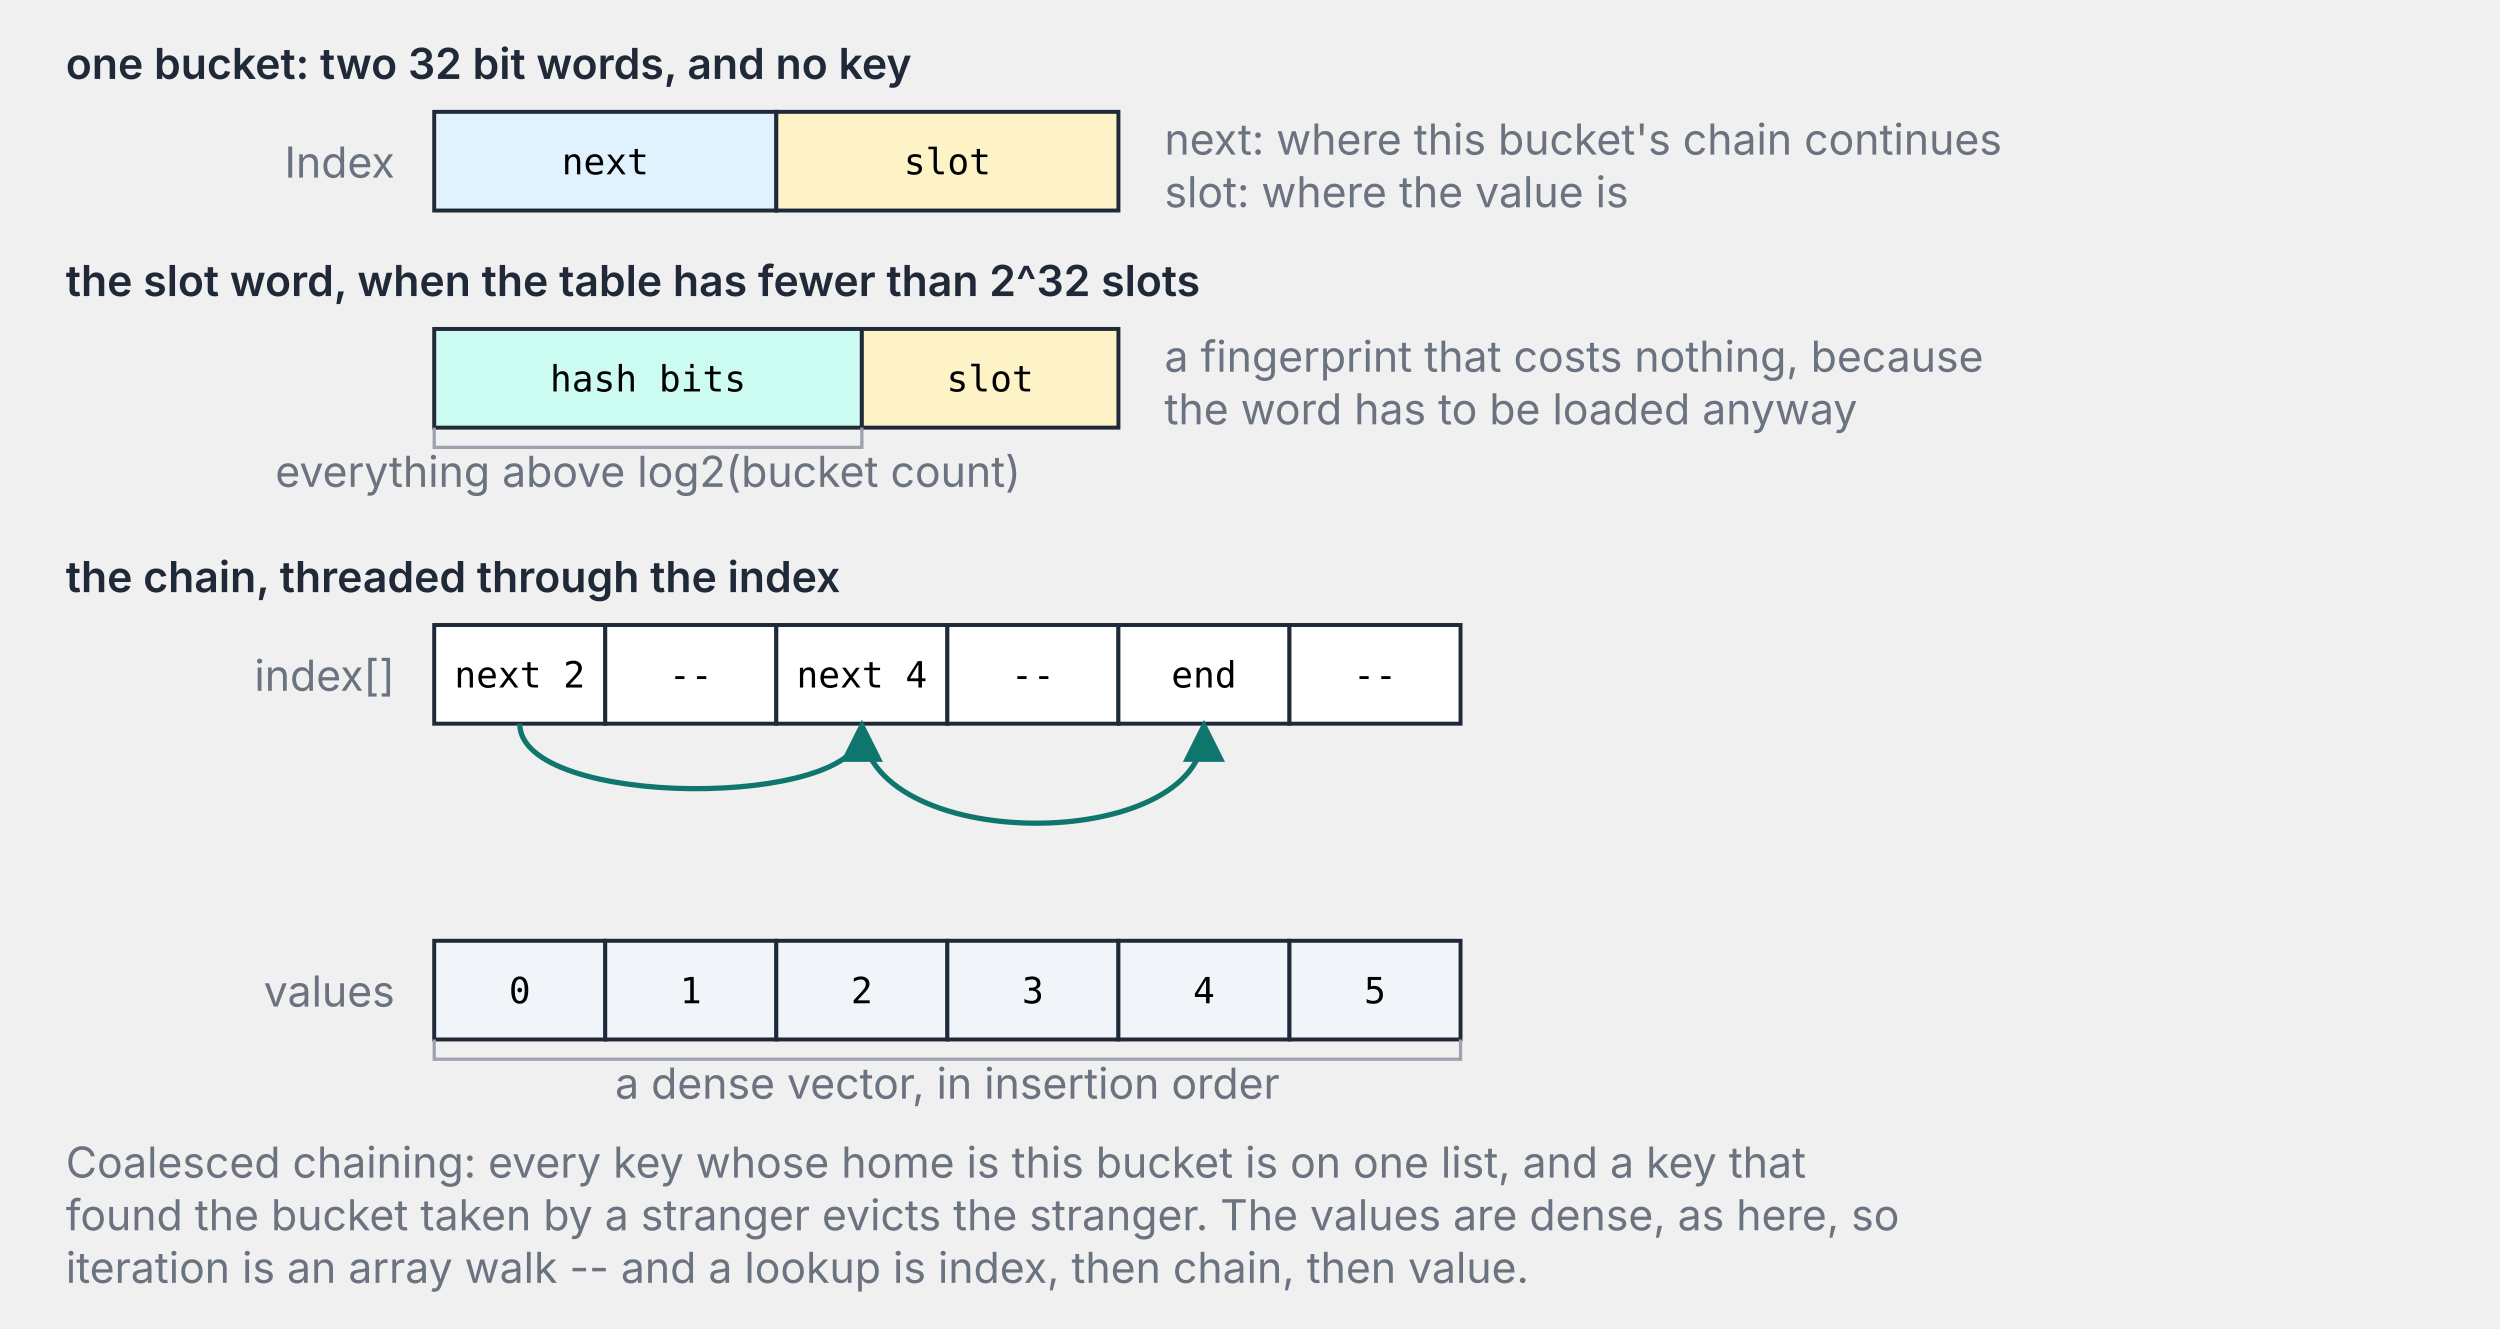
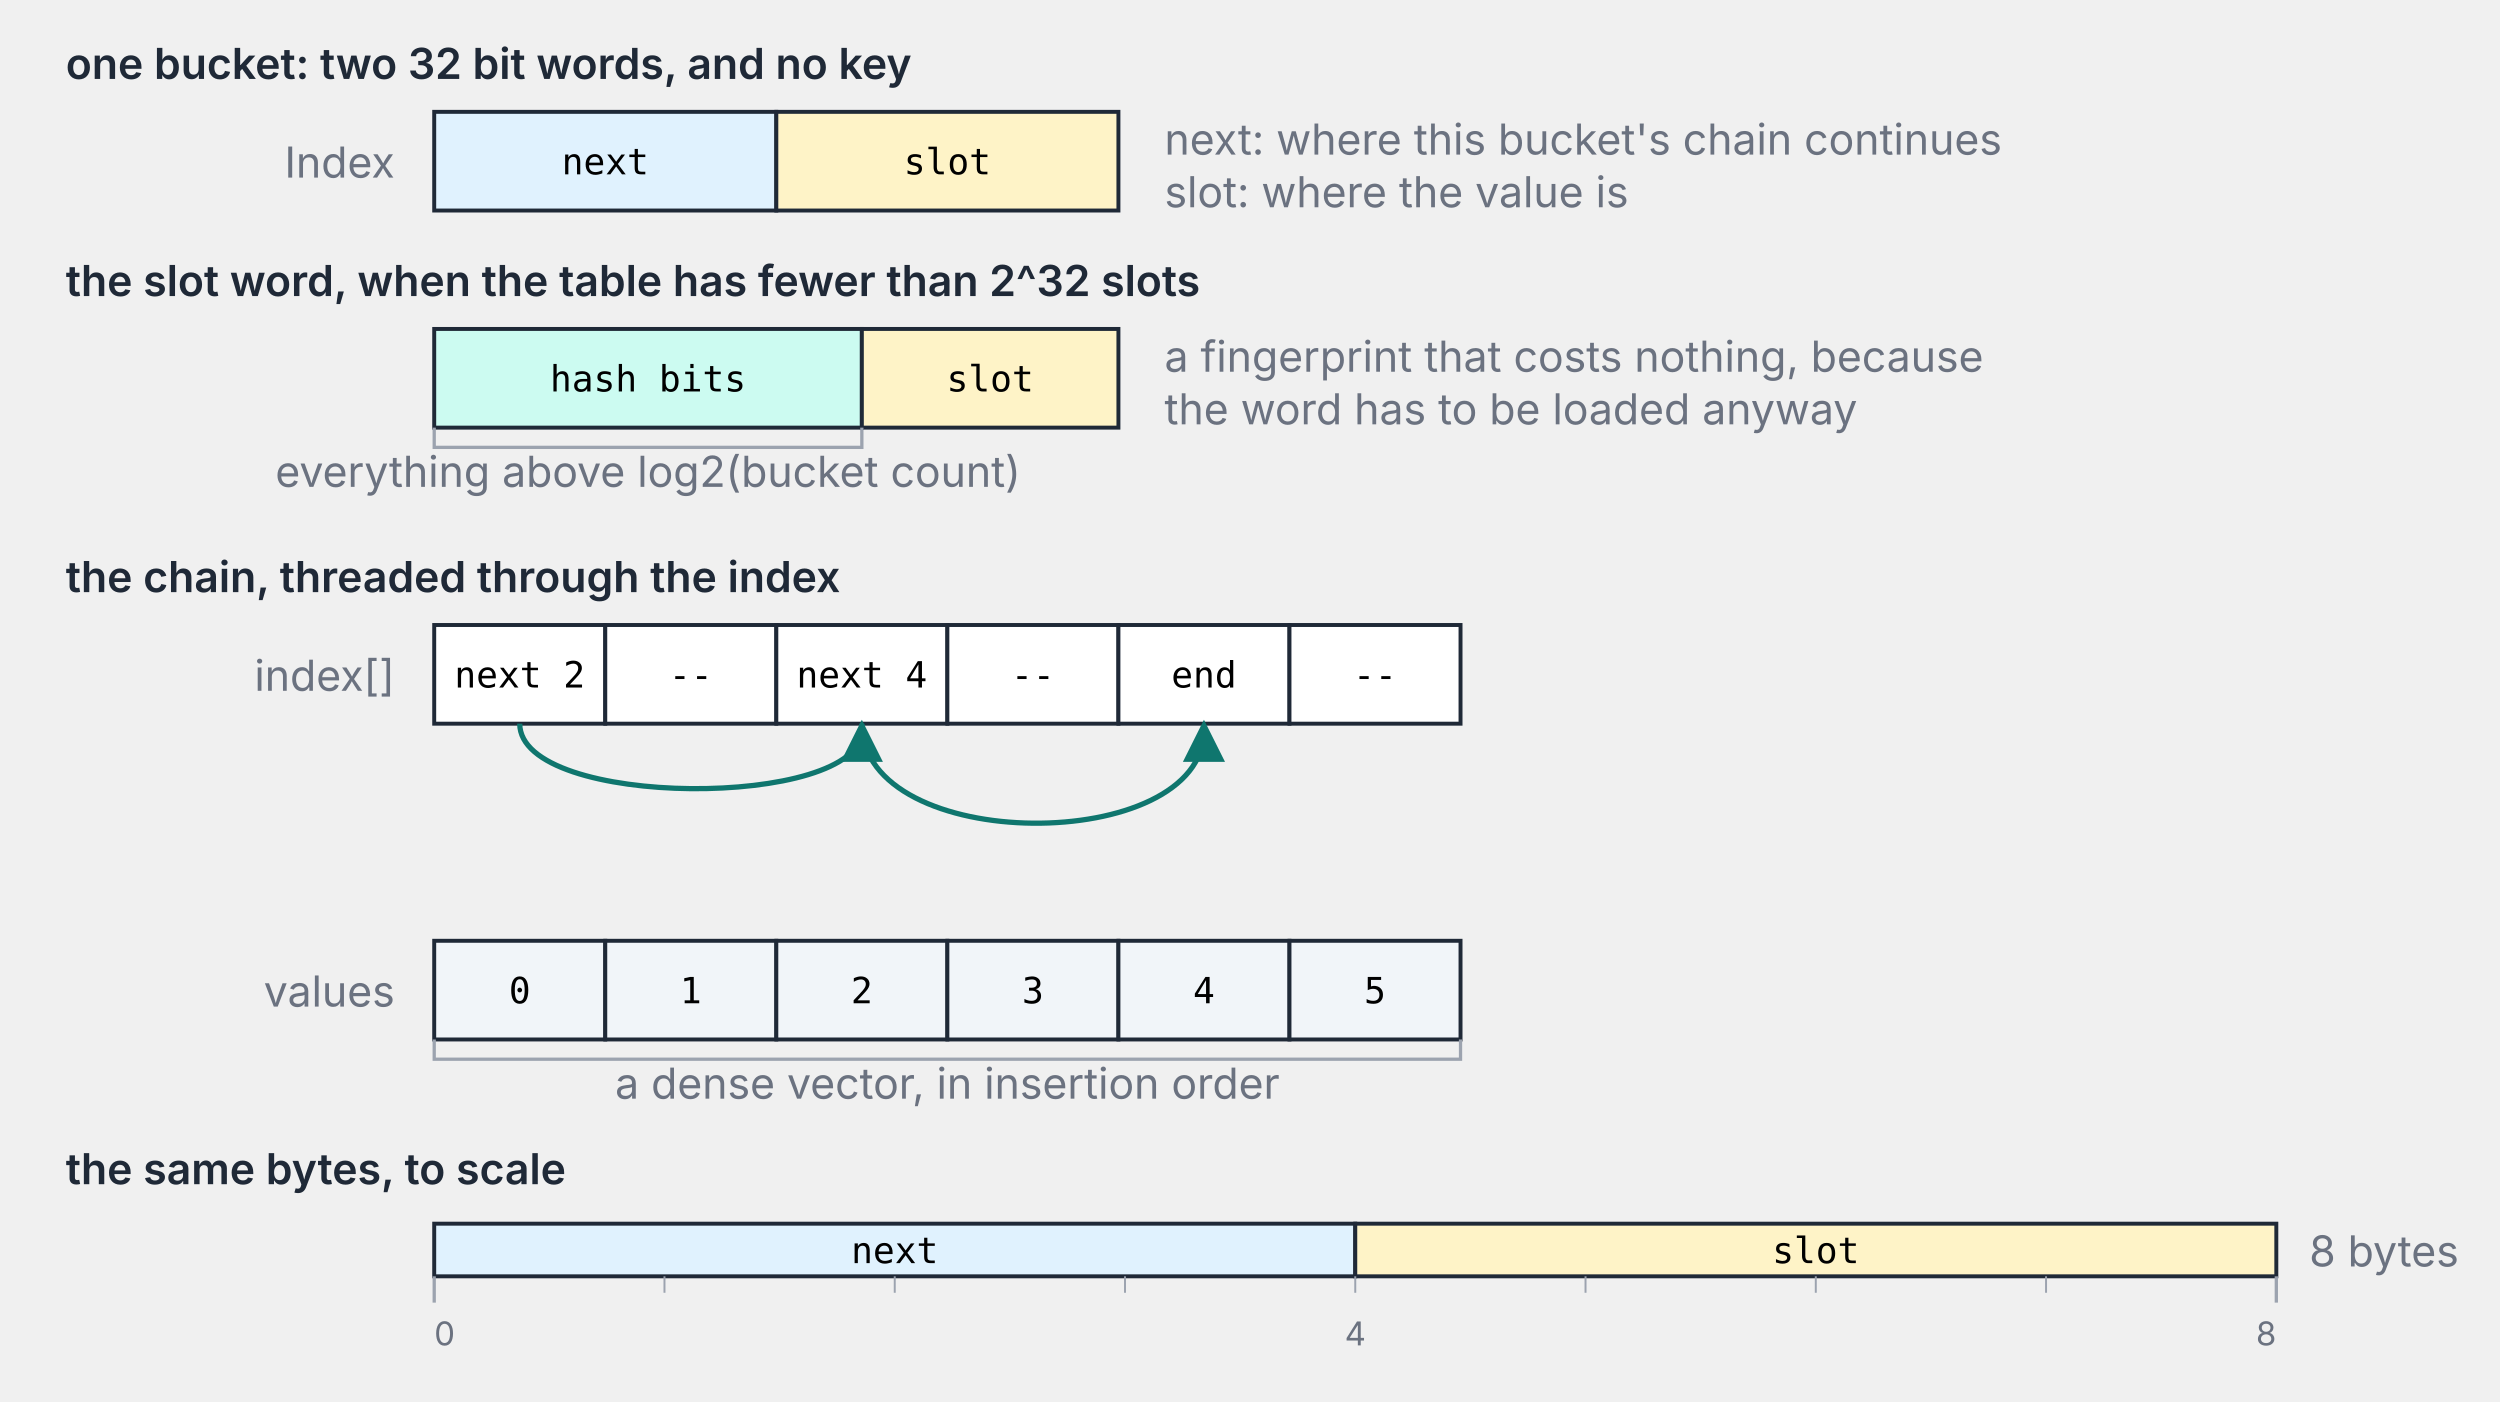
- <svg xmlns="http://www.w3.org/2000/svg" viewBox="0 0 760 404" font-family="Inter, system-ui, sans-serif" font-size="13">
+ <svg xmlns="http://www.w3.org/2000/svg" viewBox="0 0 760 426" font-family="Inter, system-ui, sans-serif" font-size="13">
  <style>
    .mono{font-family:ui-monospace,Menlo,Consolas,monospace;font-size:11px}
    .muted{fill:#6b7280}
    .lbl{fill:#1f2937;font-size:12px}
    .hd{fill:#1f2937;font-weight:600}
    .cell{fill:#fff;stroke:#1f2937;stroke-width:1.2}
    .fp{fill:#ccfbf1}
    .dist{fill:#e0f2fe}
    .idx{fill:#fef3c7}
    .ovf{fill:#ede9fe}
    .payload{fill:#f1f5f9}
    .sent{fill:url(#hatch);stroke:#9ca3af;stroke-width:1.2}
    .arrow{stroke:#0f766e;stroke-width:1.6;fill:none;marker-end:url(#head)}
    .thin{stroke:#9ca3af;stroke-width:1;fill:none}
  </style>
  <defs>
    <pattern id="hatch" width="6" height="6" patternUnits="userSpaceOnUse" patternTransform="rotate(45)">
      <line x1="0" y1="0" x2="0" y2="6" stroke="#d1d5db" stroke-width="2" />
    </pattern>
    <marker id="head" markerWidth="8" markerHeight="8" refX="6" refY="4" orient="auto">
      <path d="M0,0 L8,4 L0,8 z" fill="#0f766e" />
    </marker>
  </defs>
  <text x="20" y="24" class="hd" text-anchor="start">one bucket: two 32 bit words, and no key</text>
  <rect x="132" y="34" width="104" height="30" class="cell dist" />
  <text x="184" y="53" class="mono" text-anchor="middle" font-size="11">next</text>
  <rect x="236" y="34" width="104" height="30" class="cell idx" />
  <text x="288" y="53" class="mono" text-anchor="middle" font-size="11">slot</text>
  <text x="120" y="54" class="muted" text-anchor="end">Index</text>
  <text x="354" y="47" class="muted" text-anchor="start">next: where this bucket's chain continues</text>
  <text x="354" y="63" class="muted" text-anchor="start">slot: where the value is</text>
  <text x="20" y="90" class="hd" text-anchor="start">the slot word, when the table has fewer than 2^32 slots</text>
  <rect x="132" y="100" width="130" height="30" class="cell fp" />
  <text x="197" y="119" class="mono" text-anchor="middle" font-size="11">hash bits</text>
  <rect x="262" y="100" width="78" height="30" class="cell idx" />
  <text x="301" y="119" class="mono" text-anchor="middle" font-size="11">slot</text>
  <path d="M132,130 L132,136 L262,136 L262,130" class="thin" />
  <text x="197" y="148" class="muted" text-anchor="middle">everything above log2(bucket count)</text>
  <text x="354" y="113" class="muted" text-anchor="start">a fingerprint that costs nothing, because</text>
  <text x="354" y="129" class="muted" text-anchor="start">the word has to be loaded anyway</text>
  <text x="20" y="180" class="hd" text-anchor="start">the chain, threaded through the index</text>
  <rect x="132" y="190" width="52" height="30" class="cell " />
  <text x="158" y="209" class="mono" text-anchor="middle" font-size="11">next 2</text>
  <rect x="184" y="190" width="52" height="30" class="cell " />
  <text x="210" y="209" class="mono" text-anchor="middle" font-size="11">--</text>
  <rect x="236" y="190" width="52" height="30" class="cell " />
  <text x="262" y="209" class="mono" text-anchor="middle" font-size="11">next 4</text>
  <rect x="288" y="190" width="52" height="30" class="cell " />
  <text x="314" y="209" class="mono" text-anchor="middle" font-size="11">--</text>
  <rect x="340" y="190" width="52" height="30" class="cell " />
  <text x="366" y="209" class="mono" text-anchor="middle" font-size="11">end</text>
  <rect x="392" y="190" width="52" height="30" class="cell " />
  <text x="418" y="209" class="mono" text-anchor="middle" font-size="11">--</text>
  <text x="120" y="210" class="muted" text-anchor="end">index[]</text>
  <path d="M158,220 C158,246 262,246 262,222" class="arrow" />
  <path d="M262,220 C262,260 366,260 366,222" class="arrow" />
  <rect x="132" y="286" width="52" height="30" class="cell payload" />
  <text x="158" y="305" class="mono" text-anchor="middle" font-size="11">0</text>
  <rect x="184" y="286" width="52" height="30" class="cell payload" />
  <text x="210" y="305" class="mono" text-anchor="middle" font-size="11">1</text>
  <rect x="236" y="286" width="52" height="30" class="cell payload" />
  <text x="262" y="305" class="mono" text-anchor="middle" font-size="11">2</text>
  <rect x="288" y="286" width="52" height="30" class="cell payload" />
  <text x="314" y="305" class="mono" text-anchor="middle" font-size="11">3</text>
  <rect x="340" y="286" width="52" height="30" class="cell payload" />
  <text x="366" y="305" class="mono" text-anchor="middle" font-size="11">4</text>
  <rect x="392" y="286" width="52" height="30" class="cell payload" />
  <text x="418" y="305" class="mono" text-anchor="middle" font-size="11">5</text>
  <text x="120" y="306" class="muted" text-anchor="end">values</text>
  <path d="M132,316 L132,322 L444,322 L444,316" class="thin" />
  <text x="288" y="334" class="muted" text-anchor="middle">a dense vector, in insertion order</text>
-   <text x="20" y="358" class="muted" text-anchor="start">Coalesced chaining: every key whose home is this bucket is on one list, and a key that</text>
-   <text x="20" y="374" class="muted" text-anchor="start">found the bucket taken by a stranger evicts the stranger. The values are dense, as here, so</text>
-   <text x="20" y="390" class="muted" text-anchor="start">iteration is an array walk -- and a lookup is index, then chain, then value.</text>
+   <text x="20" y="360" class="hd" text-anchor="start">the same bytes, to scale</text>
+   <rect x="132.0" y="372" width="280.0" height="16" class="cell dist" />
+   <text x="272.0" y="384" class="mono" text-anchor="middle" font-size="9">next</text>
+   <rect x="412.0" y="372" width="280.0" height="16" class="cell idx" />
+   <text x="552.0" y="384" class="mono" text-anchor="middle" font-size="9">slot</text>
+   <line x1="132.0" y1="388" x2="132.0" y2="396" stroke="#9ca3af" stroke-width="1" />
+   <line x1="202.0" y1="388" x2="202.0" y2="393" stroke="#9ca3af" stroke-width="0.6" />
+   <line x1="272.0" y1="388" x2="272.0" y2="393" stroke="#9ca3af" stroke-width="0.6" />
+   <line x1="342.0" y1="388" x2="342.0" y2="393" stroke="#9ca3af" stroke-width="0.6" />
+   <line x1="412.0" y1="388" x2="412.0" y2="393" stroke="#9ca3af" stroke-width="0.6" />
+   <line x1="482.0" y1="388" x2="482.0" y2="393" stroke="#9ca3af" stroke-width="0.6" />
+   <line x1="552.0" y1="388" x2="552.0" y2="393" stroke="#9ca3af" stroke-width="0.6" />
+   <line x1="622.0" y1="388" x2="622.0" y2="393" stroke="#9ca3af" stroke-width="0.6" />
+   <line x1="692.0" y1="388" x2="692.0" y2="396" stroke="#9ca3af" stroke-width="1" />
+   <text x="132.0" y="409" class="muted" text-anchor="start" font-size="10">0</text>
+   <text x="412.0" y="409" class="muted" text-anchor="middle" font-size="10">4</text>
+   <text x="692.0" y="409" class="muted" text-anchor="end" font-size="10">8</text>
+   <text x="702" y="385" class="muted" text-anchor="start">8 bytes</text>
</svg>
